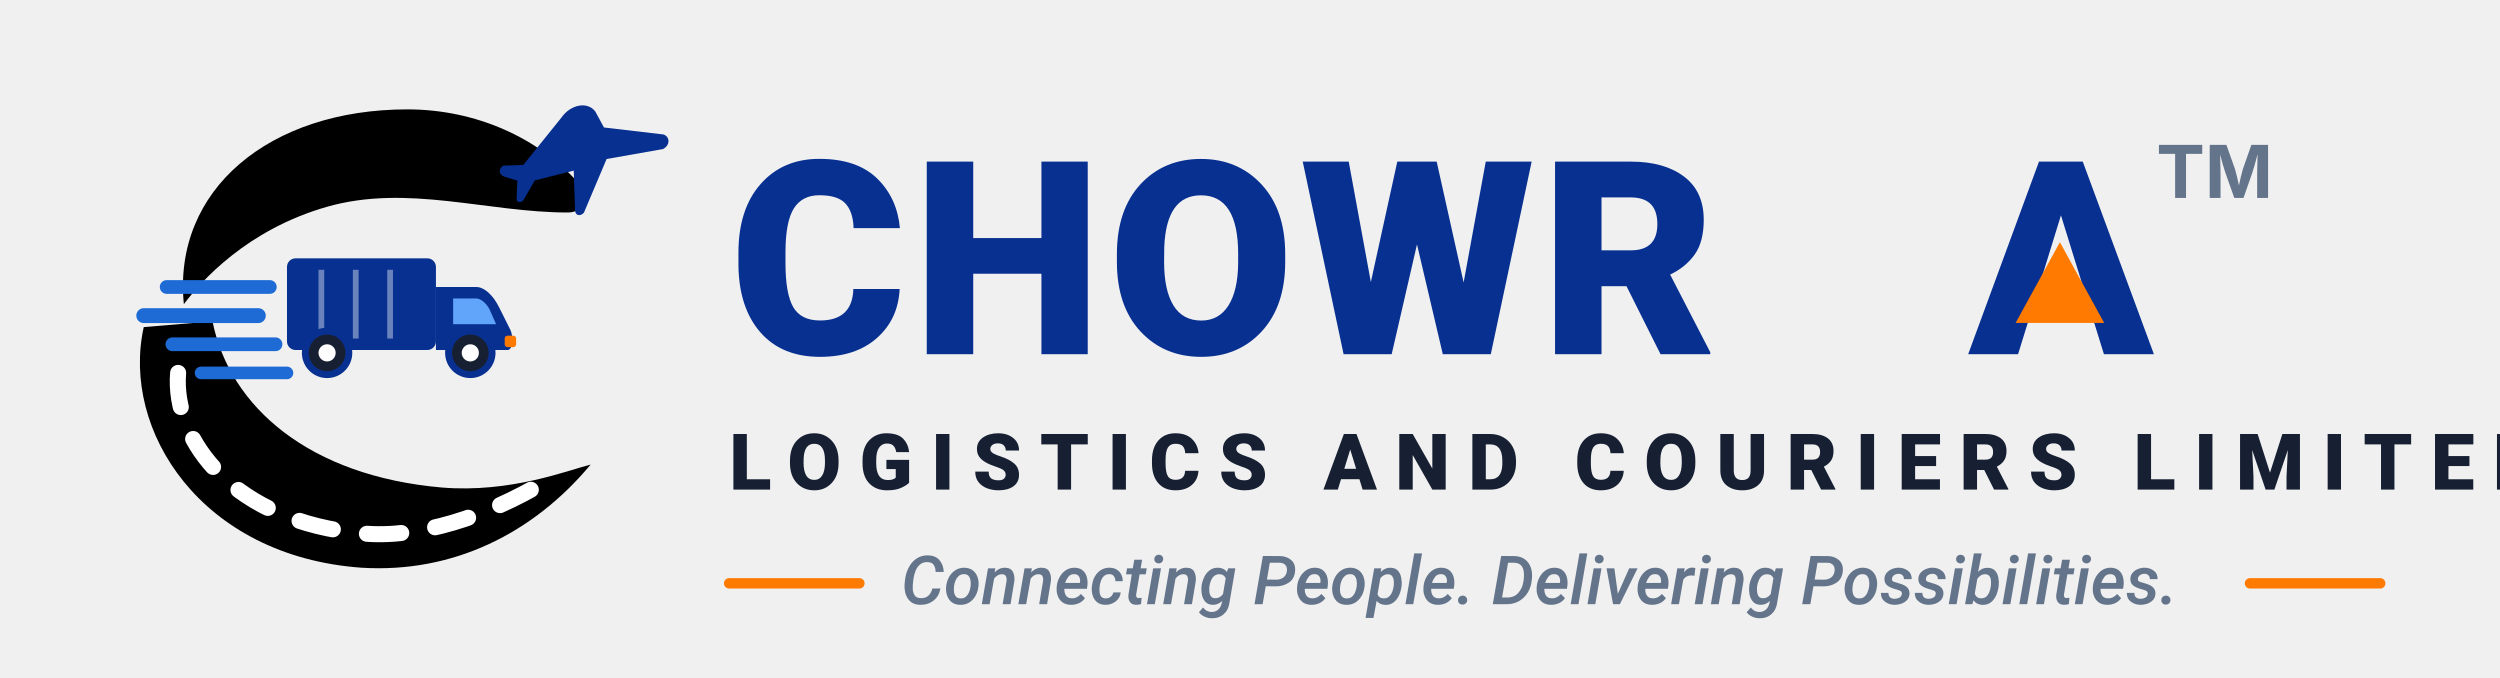
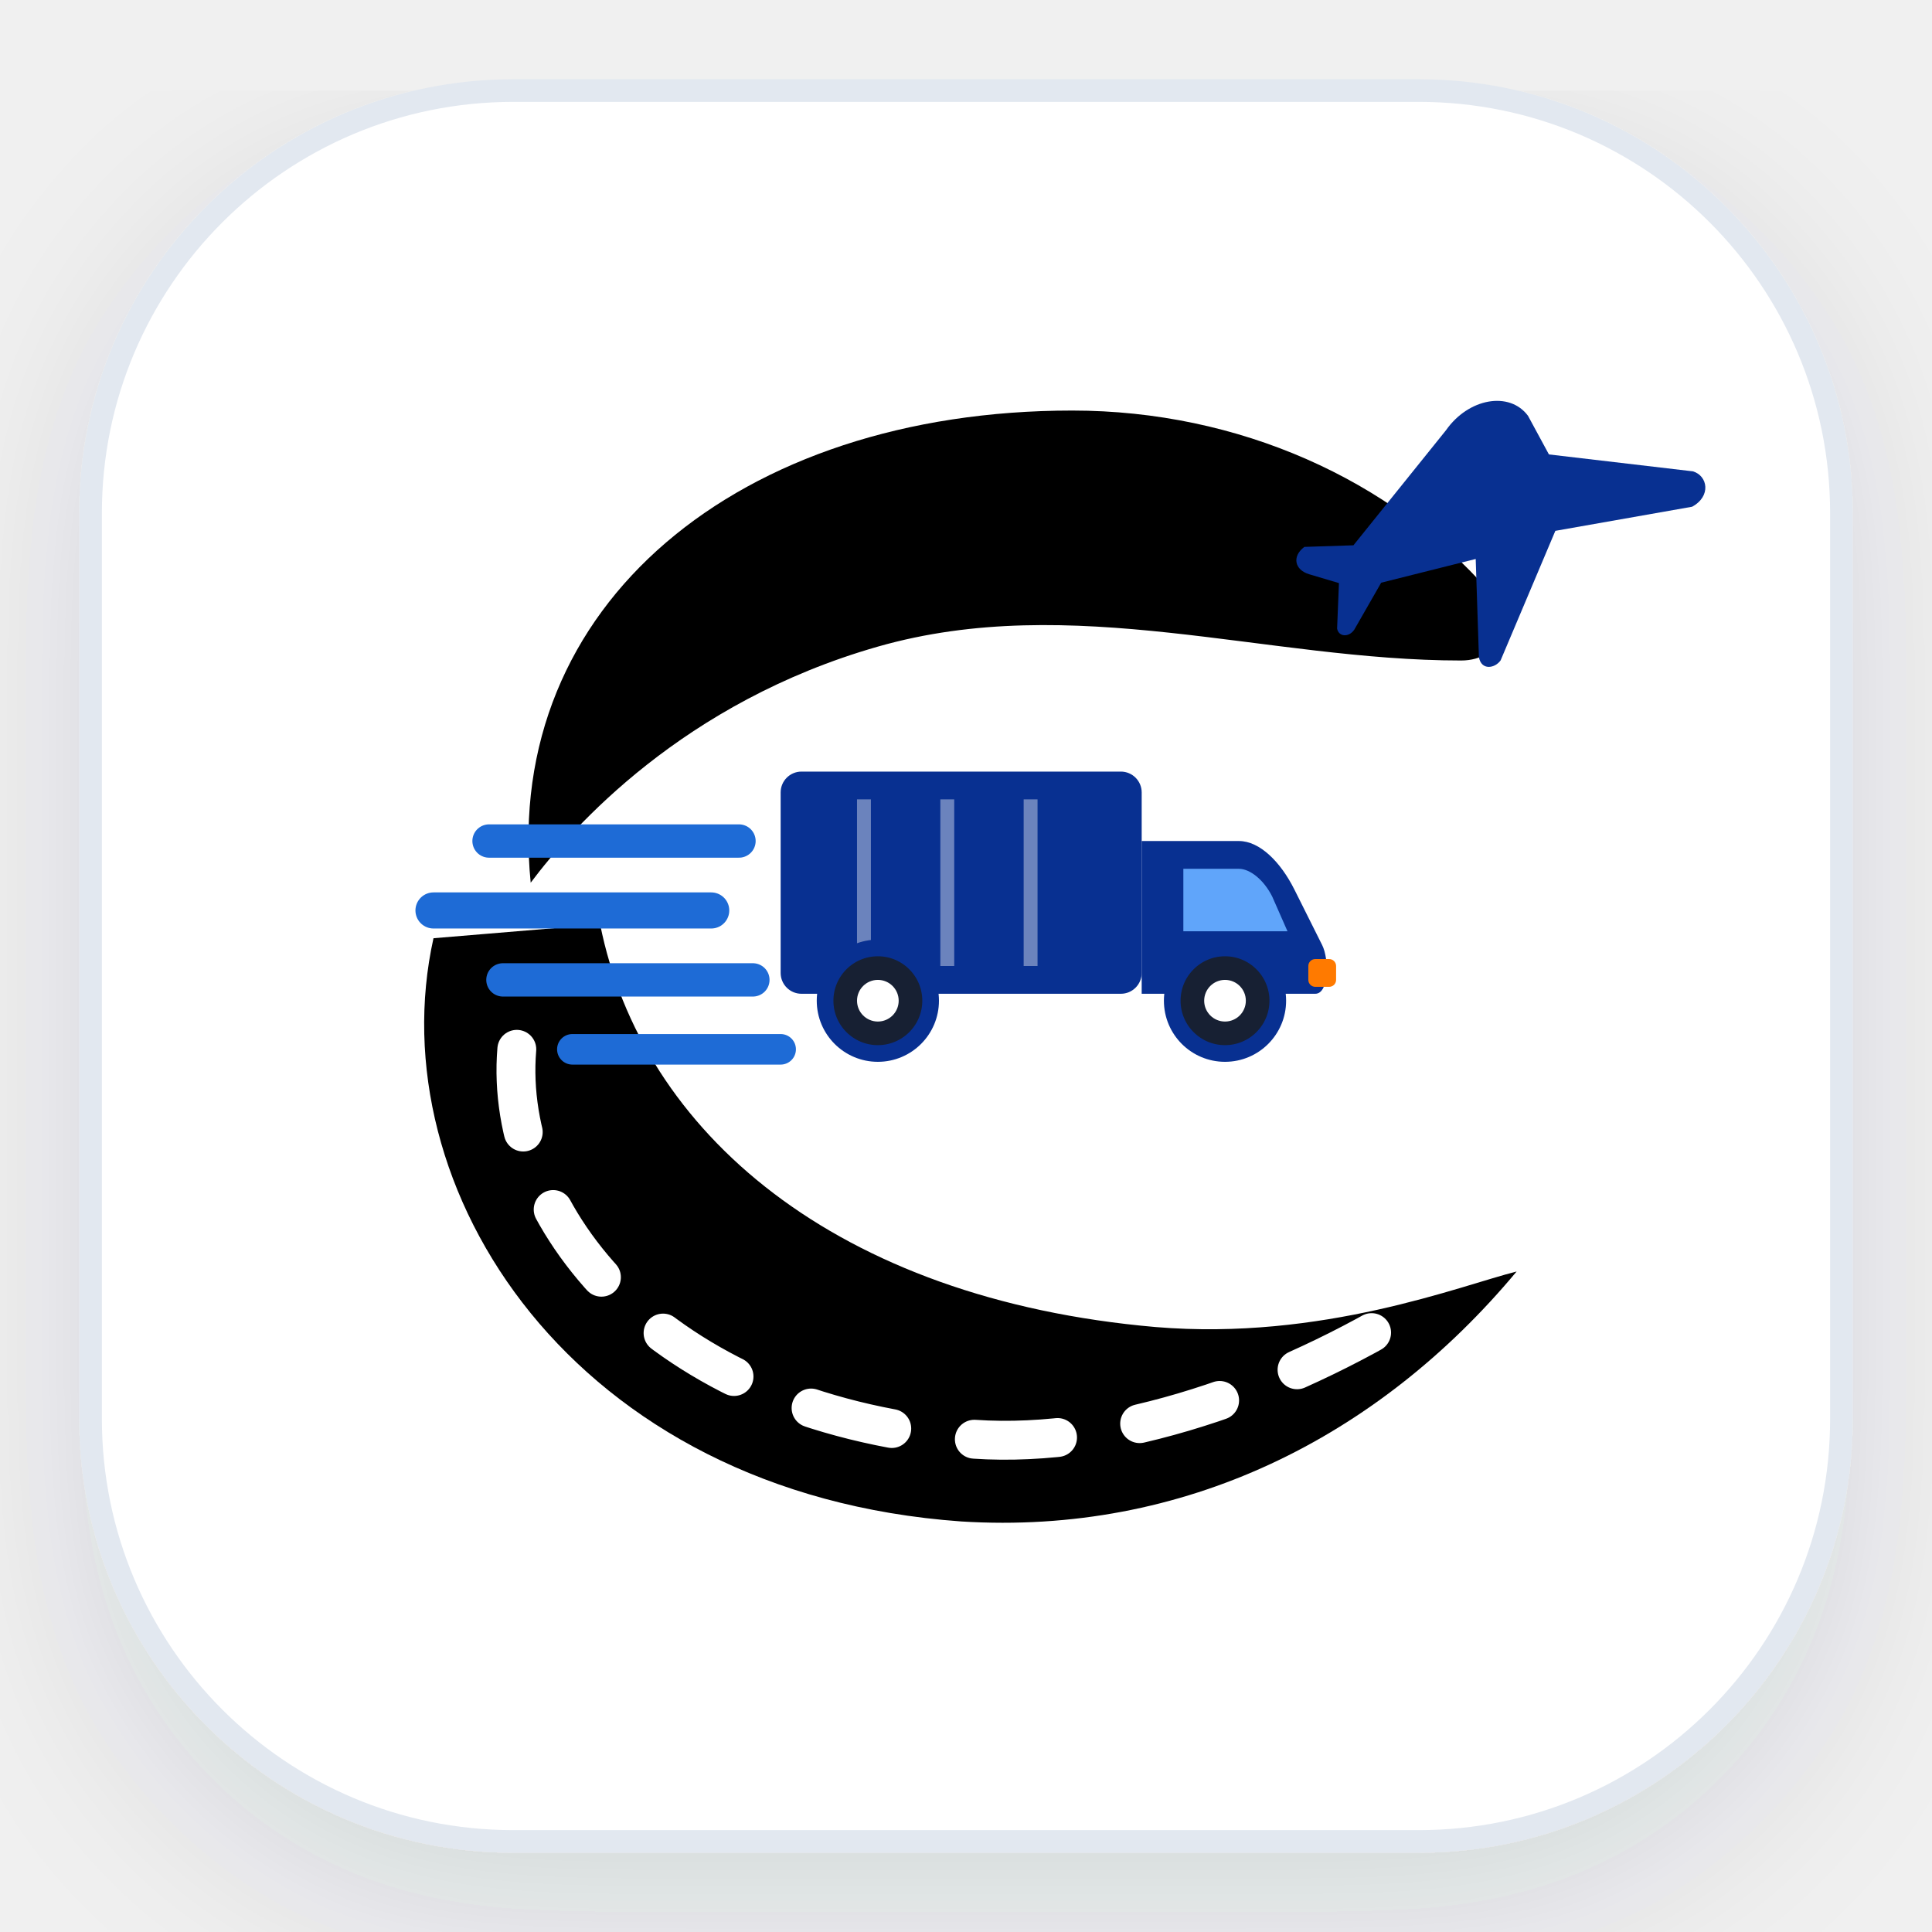
- <svg xmlns="http://www.w3.org/2000/svg" width="480" height="130" viewBox="0 0 480 130" fill="none">
+ <svg xmlns="http://www.w3.org/2000/svg" width="128" height="128" viewBox="0 0 128 128" fill="none">
  <defs>
-     <linearGradient id="blueArcGrad" x1="0%" y1="0%" x2="100%" y2="100%">
+     <filter id="iconShadow" x="0" y="2" width="128" height="126" filterUnits="userSpaceOnUse" color-interpolation-filters="sRGB">
+       <feDropShadow dx="0" dy="4" stdDeviation="6" flood-color="#0B2D4D" flood-opacity="0.12" />
+     </filter>
+     <linearGradient id="appBlueArc" x1="0%" y1="0%" x2="100%" y2="100%">
      <stop offset="0%" stopColor="#1E6BD6" />
      <stop offset="100%" stopColor="#083091" />
    </linearGradient>
-     <linearGradient id="roadGrad" x1="0%" y1="0%" x2="100%" y2="100%">
+     <linearGradient id="appRoad" x1="0%" y1="0%" x2="100%" y2="100%">
      <stop offset="0%" stopColor="#FF9A3D" />
      <stop offset="100%" stopColor="#FF7A00" />
    </linearGradient>
  </defs>
-   <g transform="translate(10, 10) scale(1.1)">
-     <path d="M 23 44 C 21 24, 38 10, 62 10 C 74 10, 85 15, 92 23 C 94 25, 93 28, 90 28 C 76 28, 62 23, 48 27 C 34 31, 26 40, 23 44 Z" fill="url(#blueArcGrad)" />
+   <rect x="6" y="6" width="116" height="116" rx="28" fill="#FFFFFF" stroke="#E2E8F0" stroke-width="1.5" filter="url(#iconShadow)" />
+   <g transform="translate(14, 18) scale(0.92)">
+     <path d="M 23 44 C 21 24, 38 10, 62 10 C 74 10, 85 15, 92 23 C 94 25, 93 28, 90 28 C 76 28, 62 23, 48 27 C 34 31, 26 40, 23 44 Z" fill="url(#appBlueArc)" />
    <g transform="translate(68, 8) rotate(-10)">
      <path d="M 12 14 L 20 7 C 22 5, 25 5, 26 7 L 27 10 L 37 13 C 38 13.5, 38 15, 36.5 15.5 L 26.5 15.5 L 21 24 C 20.5 24.5, 19.5 24.5, 19.5 23.5 L 20.5 16.5 L 13.5 17 L 11 20 C 10.5 20.5, 9.8 20.3, 9.8 19.7 L 10.5 16.5 L 8.5 15.5 C 7.5 15, 7.5 14, 8.5 13.5 L 12 14 Z" fill="#083091" />
    </g>
-     <path d="M 16 48 C 12 66, 26 88, 54 90 C 70 91, 84 84, 94 72 C 90 73, 80 77, 68 76 C 45 74, 31 62, 28 47 Z" fill="url(#roadGrad)" />
+     <path d="M 16 48 C 12 66, 26 88, 54 90 C 70 91, 84 84, 94 72 C 90 73, 80 77, 68 76 C 45 74, 31 62, 28 47 Z" fill="url(#appRoad)" />
    <path d="M 22 56 C 21 68, 32 82, 54 84 C 64 85, 76 81, 86 75" stroke="#FFFFFF" stroke-width="2.8" stroke-linecap="round" stroke-dasharray="6 6" fill="none" />
    <line x1="20" y1="41" x2="38" y2="41" stroke="#1E6BD6" stroke-width="2.4" stroke-linecap="round" />
    <line x1="16" y1="46" x2="36" y2="46" stroke="#1E6BD6" stroke-width="2.6" stroke-linecap="round" />
    <line x1="21" y1="51" x2="39" y2="51" stroke="#1E6BD6" stroke-width="2.4" stroke-linecap="round" />
    <line x1="26" y1="56" x2="41" y2="56" stroke="#1E6BD6" stroke-width="2.2" stroke-linecap="round" />
    <g transform="translate(37, 36)">
      <rect x="4" y="0" width="26" height="16" rx="1.5" fill="#083091" />
      <line x1="10" y1="2" x2="10" y2="14" stroke="#FFFFFF" stroke-width="1" opacity="0.4" />
      <line x1="16" y1="2" x2="16" y2="14" stroke="#FFFFFF" stroke-width="1" opacity="0.4" />
      <line x1="22" y1="2" x2="22" y2="14" stroke="#FFFFFF" stroke-width="1" opacity="0.4" />
      <path d="M 30 5 L 37 5 C 38.5 5, 40 6.5, 41 8.5 L 43 12.5 C 43.5 13.5, 43.5 16, 42.5 16 L 30 16 Z" fill="#083091" />
      <path d="M 33 7 L 37 7 C 37.8 7, 38.8 7.8, 39.4 9 L 40.5 11.5 L 33 11.5 Z" fill="#60A5FA" />
      <rect x="42" y="13.5" width="2" height="2" rx="0.5" fill="#FF7A00" />
      <circle cx="11" cy="16.5" r="3.8" fill="#172033" stroke="#083091" stroke-width="1.2" />
      <circle cx="11" cy="16.5" r="1.5" fill="#FFFFFF" />
      <circle cx="36" cy="16.5" r="3.8" fill="#172033" stroke="#083091" stroke-width="1.2" />
      <circle cx="36" cy="16.5" r="1.5" fill="#FFFFFF" />
    </g>
  </g>
-   <text x="140" y="68" font-family="system-ui, -apple-system, BlinkMacSystemFont, 'Segoe UI', Roboto, sans-serif" font-weight="900" font-size="52" fill="#083091" letter-spacing="1">CHOWR</text>
-   <g transform="translate(378, 23)">
-     <text x="0" y="45" font-family="system-ui, -apple-system, BlinkMacSystemFont, 'Segoe UI', Roboto, sans-serif" font-weight="900" font-size="52" fill="#083091">A</text>
-     <polygon points="17.5,23.5 9,39 26,39" fill="#FF7A00" />
-   </g>
-   <text x="414" y="38" font-family="system-ui, -apple-system, sans-serif" font-weight="700" font-size="14" fill="#64748B">TM</text>
-   <text x="140" y="94" font-family="system-ui, -apple-system, BlinkMacSystemFont, 'Segoe UI', Roboto, sans-serif" font-weight="800" font-size="15" fill="#172033" letter-spacing="3.5">LOGISTICS AND COURIERS LIMITED</text>
-   <line x1="140" y1="112" x2="165" y2="112" stroke="#FF7A00" stroke-width="2" stroke-linecap="round" />
-   <text x="173" y="116" font-family="system-ui, -apple-system, BlinkMacSystemFont, 'Segoe UI', Roboto, sans-serif" font-weight="500" font-size="13" fill="#64748B" font-style="italic">Connecting People. Delivering Possibilities.</text>
-   <line x1="432" y1="112" x2="457" y2="112" stroke="#FF7A00" stroke-width="2" stroke-linecap="round" />
</svg>
